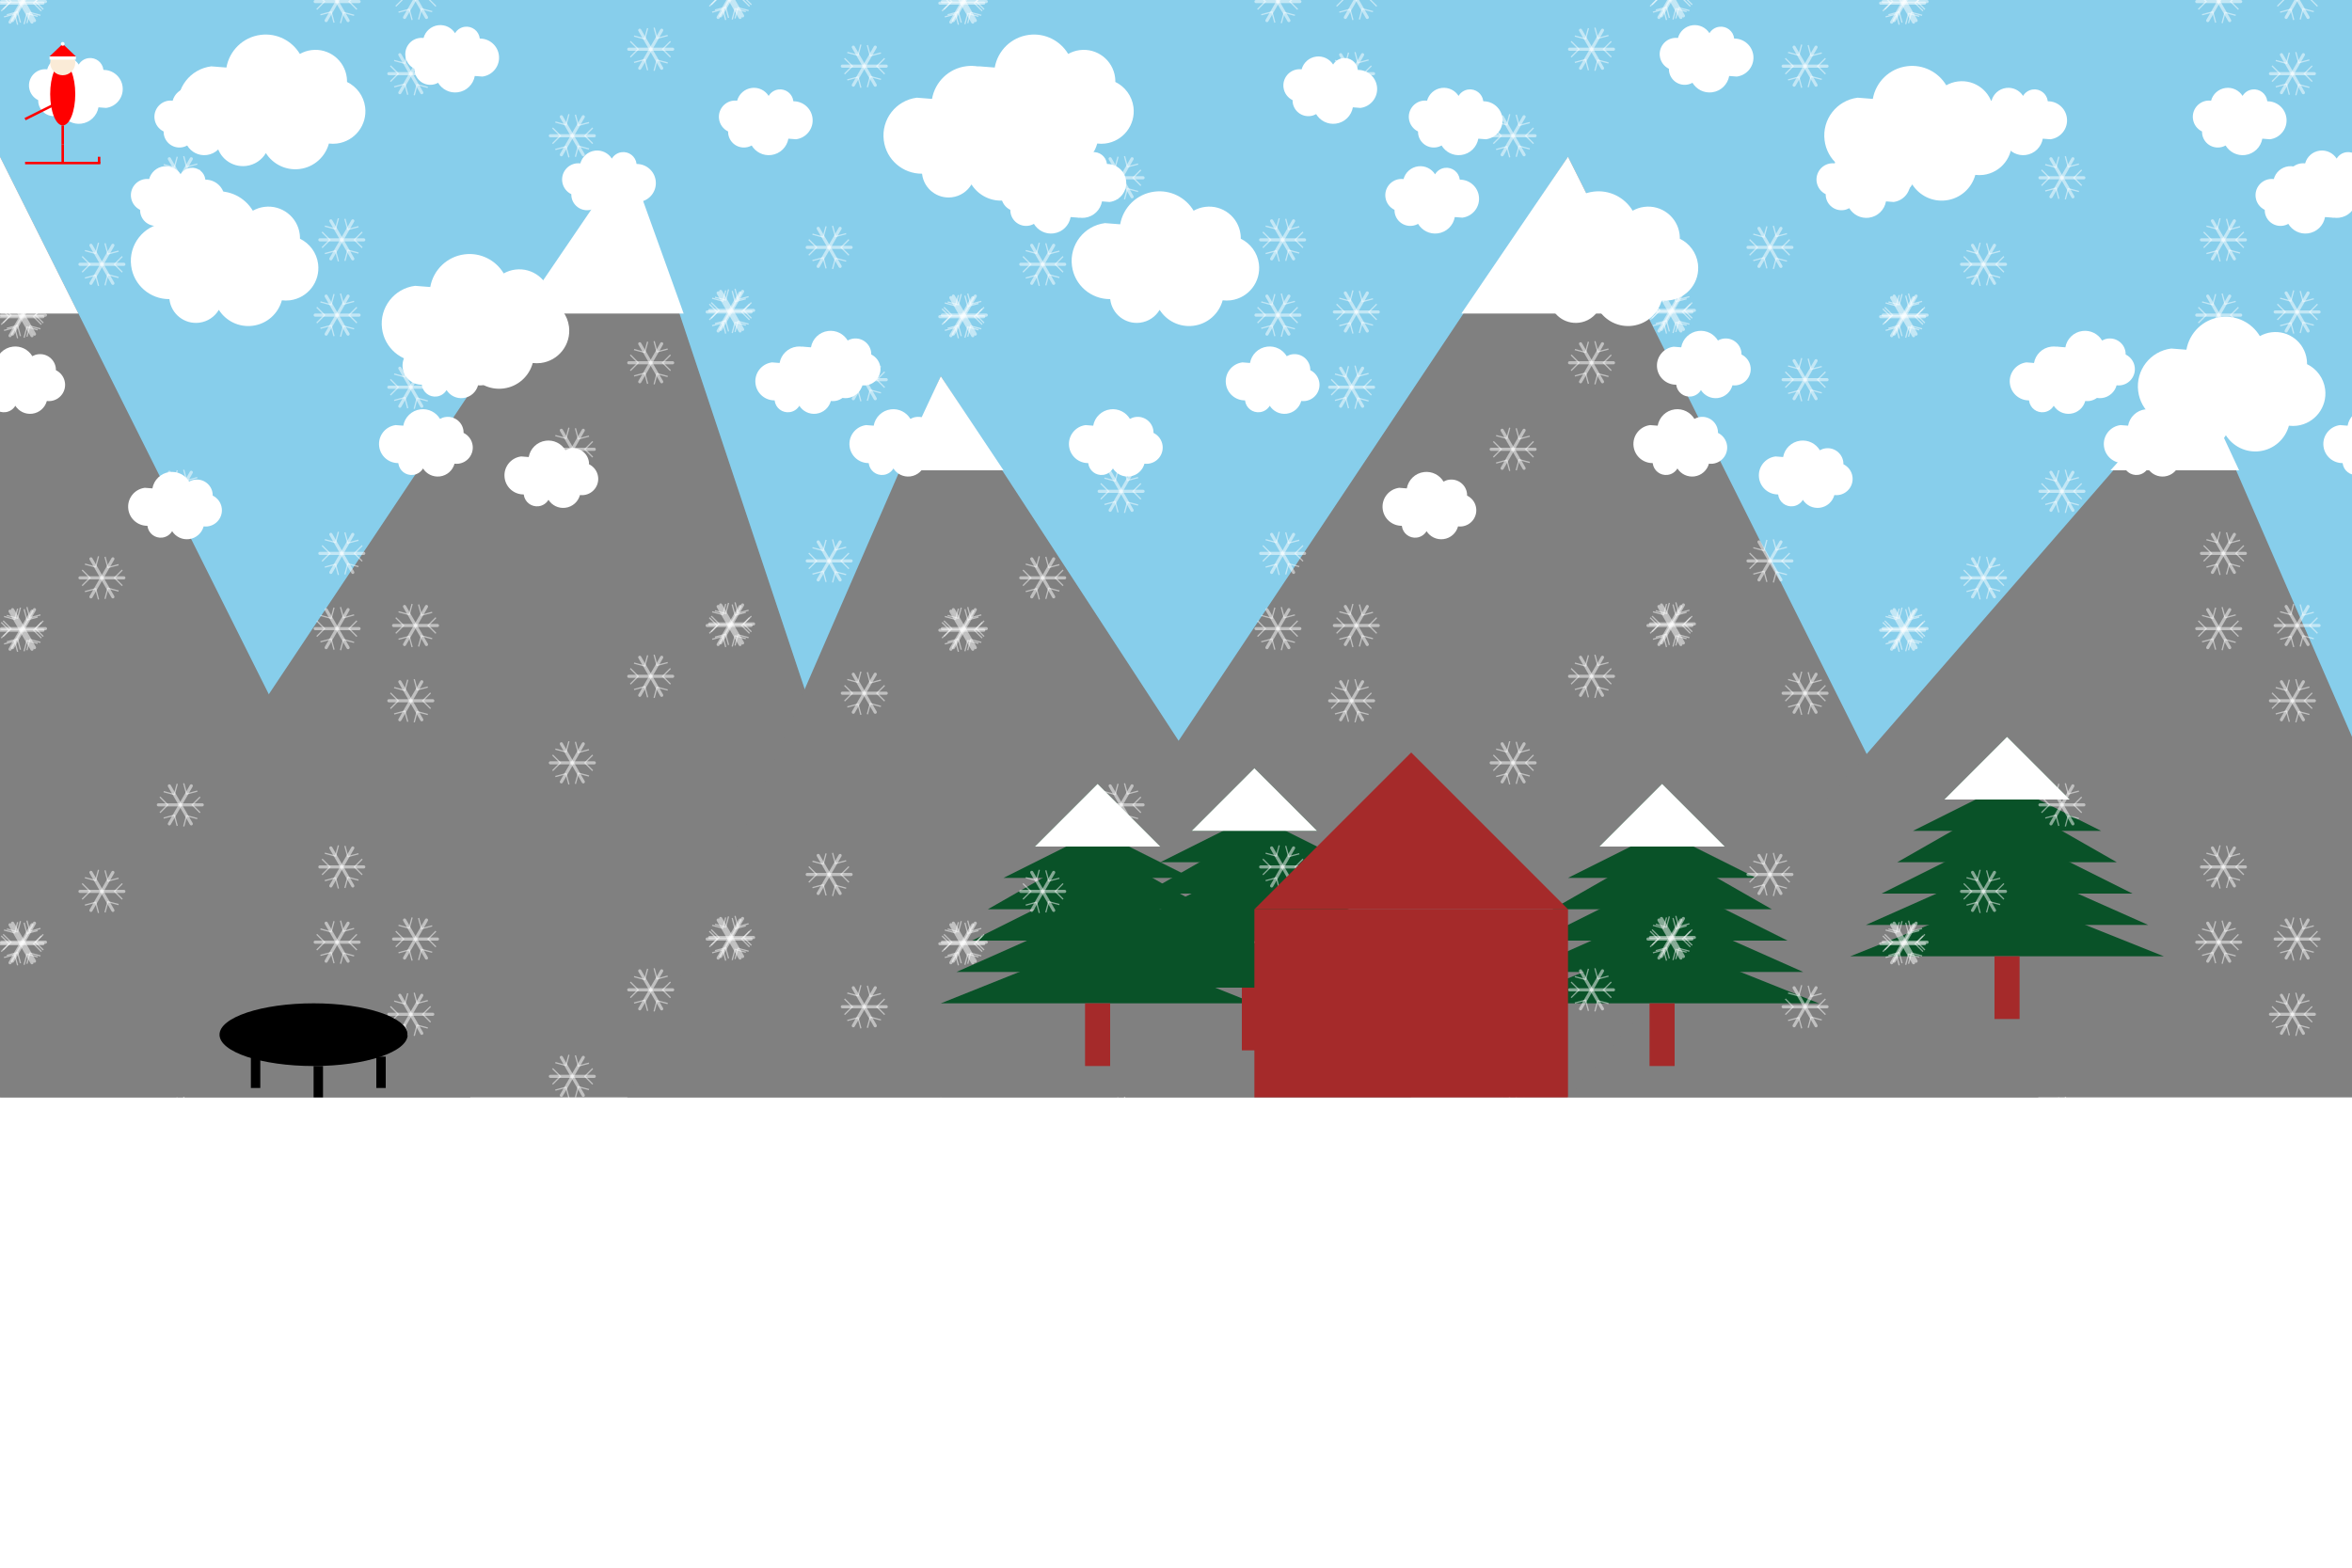
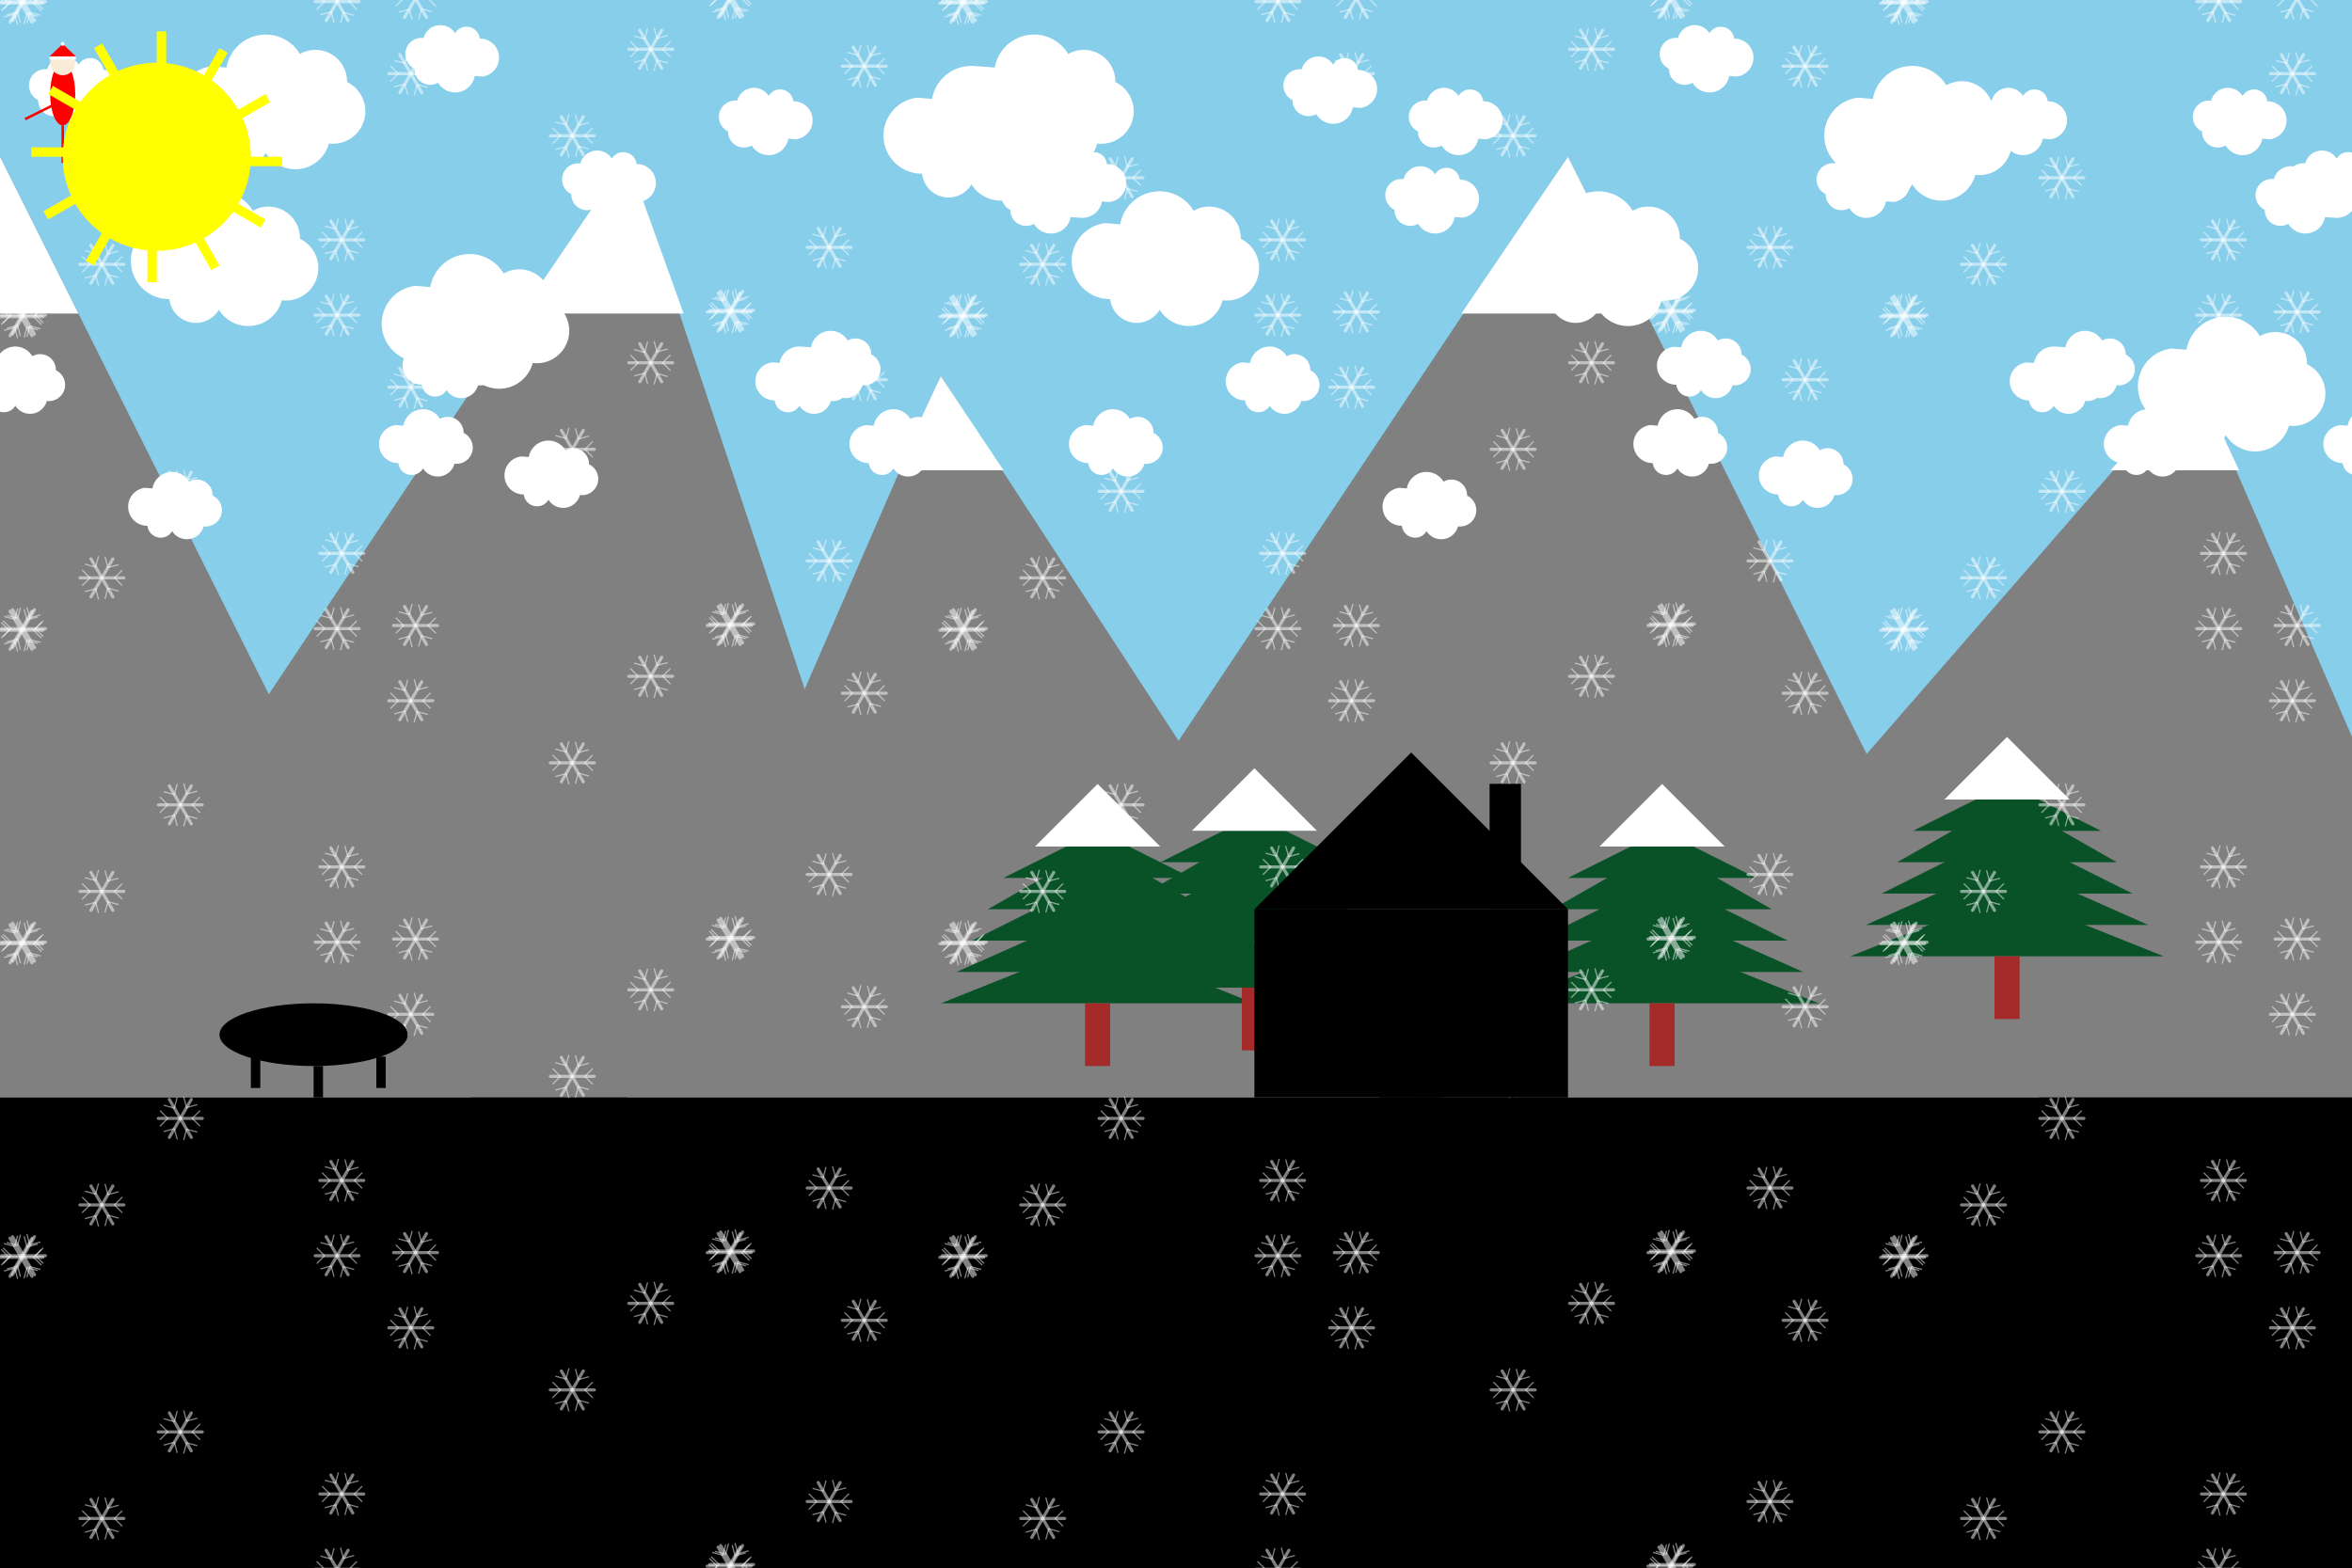
<svg xmlns="http://www.w3.org/2000/svg" xmlns:xlink="http://www.w3.org/1999/xlink" width="750" height="500" viewBox="0 0 750 500">
  <defs>
    <ellipse id="tissueTrampoline" cx="0" cy="0" rx="30" ry="10" />
    <rect id="TrampolineFoot" width="3" height="10" />
    <text id="textTrampoline" opacity=".0" x="0" y="0">Boing !</text>
    <g id="trampoline" transform="translate(100,330)">
      <use xlink:href="#tissueTrampoline" />
      <use xlink:href="#TrampolineFoot" x="0" y="10" />
      <use xlink:href="#TrampolineFoot" x="20" y="7" />
      <use xlink:href="#TrampolineFoot" x="-20" y="7" />
      <use href="#textTrampoline" />
    </g>
    <g id="animationTrampoline">
      <use href="#trampoline" />
-       <animate xlink:href="#textTrampoline" attributeName="opacity" from="0" to="1" dur="1s" begin="3s" />
-       <animate xlink:href="#textTrampoline" attributeName="opacity" from="1" to="0" dur="1s" begin="4s" />
+       <animate xlink:href="#textTrampoline" attributeName="opacity" from="0" to="1" dur="1s" begin="1.5s" />
+       <animate xlink:href="#textTrampoline" attributeName="opacity" from="1" to="0" dur="1s" begin="2.5s" />
    </g>
  </defs>
  <defs>
    <circle id="smoke" cx="0" cy="0" r="0" />
    <g id="explosion" transform="translate(100,100)">
      <use x="0" y="0" xlink:href="#smoke"> </use>
-       <animate xlink:href="#smoke" attributeName="r" from="0px" to="20px" begin="10s" dur="2s" />
-       <animate xlink:href="#smoke" attributeName="r" from="20px" to="0px" begin="12s" dur="2s" />
+       <animate xlink:href="#smoke" attributeName="r" from="0px" to="20px" begin="6s" dur="2s" />
+       <animate xlink:href="#smoke" attributeName="r" from="20px" to="0px" begin="8s" dur="2s" />
    </g>
    <g id="explosion2" transform="translate(120,120)">
      <use x="0" y="0" xlink:href="#smoke"> </use>
-       <animate xlink:href="#smoke" attributeName="r" from="0px" to="20px" begin="10.5s" dur="2s" />
-       <animate xlink:href="#smoke" attributeName="r" from="20px" to="0px" begin="11s" dur="2s" />
+       <animate xlink:href="#smoke" attributeName="r" from="0px" to="20px" begin="6.5s" dur="2s" />
+       <animate xlink:href="#smoke" attributeName="r" from="20px" to="0px" begin="7s" dur="2s" />
    </g>
    <g id="BoomBoomBomm">
      <use x="0" y="0" xlink:href="#explosion" />
      <use x="10" y="10" xlink:href="#explosion" />
      <use x="-10" y="0" xlink:href="#explosion" />
      <use x="-15" y="15" xlink:href="#explosion" />
      <use x="-30" y="-15" xlink:href="#explosion" />
      <use x="-0" y="35" xlink:href="#explosion" />
      <use x="30" y="10" xlink:href="#explosion2" />
      <use x="-30" y="10" xlink:href="#explosion" />
      <use x="30" y="10" xlink:href="#explosion" />
      <use x="20" y="-30" xlink:href="#explosion" />
      <use x="30" y="-20" xlink:href="#explosion" />
-     </g>
-   </defs>
-   <defs>
-     <linearGradient id="DegradeSoleil" x1="0%" y1="0%" x2="100%" y2="0%">
-       <stop offset="0%" style="stop-color:(255,255,0);stop-opacity:1" />
-       <stop offset="100%" style="stop-color:(255,0,0);stop-opacity:1" />
-     </linearGradient>
-     <circle id="Soleil" cx="0" cy="0" r="30" fill="yellow" />
-     <rect id="rayons" width="40" height="3" fill="yellow" transform="translate(50,50)" />
-     <polygon id="montagne1" transform="translate(0,0)" points="100,100 150,300 60,300" fill="grey" />
-     <polygon id="montagne2" transform="translate(0,0)" points="130,100 150,300 60,300" fill="grey" />
-     <rect id="sol" width="750" height="300" fill="green" />
+       <use x="10" y="-30" xlink:href="#explosion" />
+       <use x="-30" y="-20" xlink:href="#explosion" />
+       <use x="30" y="30" xlink:href="#explosion" />
+       <use x="10" y="10" xlink:href="#explosion" />
+       <use x="-40" y="-20" xlink:href="#explosion" />
+       <use x="-40" y="00" xlink:href="#explosion" />
+     </g>
+   </defs>
+   <defs>
+     <defs>
+       <circle id="Sun" cx="0" cy="0" r="30" fill="yellow" />
+       <rect id="SunLight" width="40" height="3" fill="yellow" transform="translate(50,50)" />
+       <g id="UltimateSun">
+         <use href="#Sun" transform="translate(50,50)" />
+         <use href="#SunLight" />
+         <use href="#SunLight" transform="rotate(30 50 50)" />
+         <use href="#SunLight" transform="rotate(60 50 50)" />
+         <use href="#SunLight" transform="rotate(90 50 50)" />
+         <use href="#SunLight" transform="rotate(120 50 50)" />
+         <use href="#SunLight" transform="rotate(150 50 50)" />
+         <use href="#SunLight" transform="rotate(180 50 50)" />
+         <use href="#SunLight" transform="rotate(210 50 50)" />
+         <use href="#SunLight" transform="rotate(240 50 50)" />
+         <use href="#SunLight" transform="rotate(270 50 50)" />
+         <use href="#SunLight" transform="rotate(300 50 50)" />
+         <use href="#SunLight" transform="rotate(330 50 50)" />
+         <animateTransform id="rotateSunLight" attributeName="transform" attributeType="XML" type="rotate" from="0 50 50" to="360 50 50" dur="10s" repeatCount="indefinite" />
+       </g>
+     </defs>
  </defs>
  <defs>
    <g id="mountain" transform="translate(0,0)">
      <g transform="translate(-500,0)">
        <polygon points="200,300 400,0 550,300" fill="grey" />
        <polygon points="366,50 400,0 425,50" fill="white" />
      </g>
      <g transform="translate(0,0)">
        <polygon points="-100,300 100,0 200,300" fill="grey" />
        <polygon points="66,50 100,0 118,50" fill="white" />
      </g>
      <g transform="translate(0,0)">
        <polygon points="100,300 200,70 350,300" fill="grey" />
        <polygon points="186,100 200,70 220,100" fill="white" />
      </g>
      <g transform="translate(0,0)">
        <polygon points="200,300 400,0 550,300" fill="grey" />
        <polygon points="366,50 400,0 425,50" fill="white" />
      </g>
      <g transform="translate(-50,0)">
        <polygon points="450,300 650,70 750,300" fill="grey" />
        <polygon points="623,100 650,70 664,100" fill="white" />
      </g>
    </g>
    <g id="tree" transform="translate(100,100)">
      <g>
        <polygon points="0,120 50,100 100,120" fill="rgb(9,82,40)" />
        <polygon points="5,110 50,90 95,110" fill="rgb(9,82,40)" />
        <polygon points="10,100 50,80 90,100" fill="rgb(9,82,40)" />
        <polygon points="15,90 50,70 85,90" fill="rgb(9,82,40)" />
        <polygon points="20,80 50,65 80,80" fill="rgb(9,82,40)" />
        <polygon points="30,70 50,50 70,70" fill="rgb(9,82,40)" />
        <polygon points="30,70 50,50 70,70" fill="white" />
      </g>
      <g transform="translate(46,120)">
        <rect width="8" height="20" fill="brown" />
      </g>
    </g>
    <g id="snow-branch">
      <rect x="0" y="0" rx="5" ry="5" width="150" height="10" style="fill:white;opacity:0.5" />
      <g transform="translate(10,-20) scale(0.5)">
        <polyline points="0,0 50,50 0,100" style="fill:none;stroke:white;stroke-width:8;opacity:0.5" />
      </g>
      <g transform="translate(138,30) scale(0.5) rotate(180)">
        <polyline points="0,0 50,50 0,100" style="fill:none;stroke:white;stroke-width:8;opacity:0.5" />
      </g>
    </g>
    <g id="snow" transform="translate(0,0)">
      <use xlink:href="#snow-branch" x="0" y="0" />
      <g transform="translate(0,0) rotate(120 75 5)">
        <use xlink:href="#snow-branch" x="0" y="0" />
      </g>
      <g transform="translate(0,0) rotate(240 75 5)">
        <use xlink:href="#snow-branch" x="0" y="0" />
      </g>
    </g>
    <g id="snow-groupe" transform="translate(0,0)">
      <g transform="scale(0.1)">
        <use xlink:href="#snow" x="0" y="0" />
        <use xlink:href="#snow" x="1000" y="1000" />
        <use xlink:href="#snow" x="500" y="562" />
        <use xlink:href="#snow" x="2000" y="152" />
        <use xlink:href="#snow" x="1235" y="230" />
        <use xlink:href="#snow" x="2569" y="784" />
        <use xlink:href="#snow" x="2258" y="985" />
      </g>
    </g>
    <g id="snow-fall" transform="translate(0,0)">
      <g transform="translate(0,0)">
        <use xlink:href="#snow-groupe" x="0" y="0" />
        <use xlink:href="#snow-groupe" x="300" y="0" />
        <use xlink:href="#snow-groupe" x="600" y="0" />
        <use xlink:href="#snow-groupe" x="0" y="100" />
        <use xlink:href="#snow-groupe" x="300" y="100" />
        <use xlink:href="#snow-groupe" x="600" y="100" />
        <use xlink:href="#snow-groupe" x="0" y="200" />
        <use xlink:href="#snow-groupe" x="300" y="200" />
        <use xlink:href="#snow-groupe" x="600" y="200" />
        <use xlink:href="#snow-groupe" x="0" y="300" />
        <use xlink:href="#snow-groupe" x="300" y="300" />
        <use xlink:href="#snow-groupe" x="600" y="300" />
        <use xlink:href="#snow-groupe" x="0" y="400" />
        <use xlink:href="#snow-groupe" x="300" y="400" />
        <use xlink:href="#snow-groupe" x="600" y="400" />
      </g>
    </g>
    <g id="snow-animation-slow" transform="translate(0,0)">
      <g transform="translate(0,0) rotate(180 400 0)">
        <use xlink:href="#snow-fall" x="0" y="-500" />
        <use xlink:href="#snow-fall" x="0" y="0" />
      </g>
      <animateTransform id="snowFallStart" attributeName="transform" type="translate" from="0 0" to="0 500" dur="4s" begin="0s" repeatCount="indefinite" />
    </g>
    <g id="snow-animation-fast" transform="translate(0,0)">
      <g transform="translate(0,0)">
        <use xlink:href="#snow-fall" x="0" y="-500" />
        <use xlink:href="#snow-fall" x="0" y="0" />
      </g>
      <animateTransform id="snowFallStart" attributeName="transform" type="translate" from="0 0" to="0 500" dur="8s" begin="0s" repeatCount="indefinite" />
    </g>
    <g id="sky">
      <rect width="800" height="500" fill="rgb(135 206 235)" />
    </g>
    <g id="cloud" transform="scale(0.2)">
      <path class="cloud" fill="white" d="M61.8,55.8       c-33.4,4.2-57,34.7-52.7,68c3.9,31,30.5,53.5,61,53.2c0,0.3,0.1,0.6,0.1,0.8c3,23.3,24.2,39.7,47.5,36.8       c13.5-1.7,24.8-9.6,31.2-20.5c11.1,17.6,31.8,28.2,53.9,25.4c23-2.9,40.9-19.5,46.6-40.6c4.2,0.5,8.5,0.5,12.8,0       c28.5-3.6,48.6-29.6,45-58c-2.3-18.1-13.7-32.8-28.9-40.2c0-2.4-0.1-4.8-0.4-7.2c-3.5-27.6-28.7-47.1-56.3-43.6       c-6.7,0.8-12.9,3-18.5,6.1c-12.6-21-36.7-33.7-62.5-30.4c-28.3,3.6-49.9,25.3-54.6,52.1" />
    </g>
    <g id="moving-cloud">
      <use xlink:href="#cloud" x="40" y="60" />
      <use xlink:href="#cloud" x="55" y="10" />
      <use xlink:href="#cloud" x="280" y="20" />
      <use xlink:href="#cloud" x="480" y="60" />
      <use xlink:href="#cloud" x="120" y="80" />
      <use xlink:href="#cloud" x="340" y="60" />
      <use xlink:href="#cloud" x="300" y="10" />
      <use xlink:href="#cloud" x="580" y="20" />
      <use xlink:href="#cloud" x="680" y="100" />
    </g>
    <g id="moving-cloud-slow">
      <g transform="translate(0,0)">
        <use xlink:href="#moving-cloud" x="-800" y="0" />
        <use xlink:href="#moving-cloud" x="0" y="0" />
      </g>
      <animateTransform id="cloud-moving-slow" attributeName="transform" type="translate" from="0 0" to="800 0" dur="60s" begin="0s" repeatCount="indefinite" />
    </g>
    <g id="moving-cloud-fast">
      <g transform="translate(0,-20) scale(0.5) rotate(180)">
        <use xlink:href="#moving-cloud" x="-1600" y="0" />
        <use xlink:href="#moving-cloud" x="-800" y="0" />
        <use xlink:href="#moving-cloud" x="0" y="0" />
        <use xlink:href="#moving-cloud" x="800" y="0" />
      </g>
      <g transform="translate(0,0) scale(0.5)">
        <use xlink:href="#moving-cloud" x="-1600" y="0" />
        <use xlink:href="#moving-cloud" x="-800" y="0" />
        <use xlink:href="#moving-cloud" x="0" y="0" />
        <use xlink:href="#moving-cloud" x="800" y="0" />
      </g>
      <animateTransform id="cloud-moving-slow" attributeName="transform" type="translate" from="0 0" to="800 0" dur="120s" begin="0s" repeatCount="indefinite" />
    </g>
    <g id="moving-cloud-fast">

    </g>
    <g id="ski-man" transform="scale(0.2)" opacity="1.0">
      <ellipse id="body" transform="translate(100,150)" cx="0" cy="0" rx="20" ry="50" fill="red" />
      <circle id="head" transform="translate(100,100)" cx="0" cy="0" r="20" fill="antiquewhite" />
      <line id="battons" transform="translate(40,190)" x1="0" y1="0" x2="60" y2="-30" stroke="red" stroke-width="4" />
      <g id="hat">
        <rect id="bottom" transform="translate(79,90)" width="42" height="5" fill="white" />
        <polygon id="middle" transform="translate(100,70)" points="-21,20 21,20, 0,0" fill="red" />
        <circle id="top" transform="translate(100,70)" cx="0" cy="0" r="3" fill="white" />
      </g>
      <g id="legs">
        <g id="leg">
-           <line id="top" transform="translate(100,200)" x1="0" y1="0" x2="0" y2="30" stroke="red" stroke-width="4" />
-           <line id="bottom" transform="translate(100,230)" x1="0" y1="0" x2="0" y2="30" stroke="red" stroke-width="4" />
+           <line id="top" class="bottomCore" transform="translate(100,200)" x1="0" y1="0" x2="0" y2="30" stroke="red" stroke-width="4" />
+           <line id="bottom" class="bottomCore" transform="translate(100,230)" x1="0" y1="0" x2="0" y2="30" stroke="red" stroke-width="4" />
        </g>
        <g id="ski">
-           <line id="ski" transform="translate(40,260)" x1="0" y1="0" x2="120" y2="0" stroke="red" stroke-width="4" />
-           <line id="ski_tip" transform="translate(158,260)" x1="0" y1="0" x2="0" y2="-10" stroke="red" stroke-width="4" />
+           <line id="ski" class="bottomCore" transform="translate(40,260)" x1="0" y1="0" x2="120" y2="0" />
+           <line id="ski_tip" class="bottomCore" transform="translate(158,260)" x1="0" y1="0" x2="0" y2="-10" />
        </g>
      </g>
    </g>
    <g id="FirstAnimation">
      <path id="jump-Line" d="M0 100 L90 270  q 150 -200 350 30" stroke-width="5" fill="none" />
-       <animateMotion id="firstAnimation" xlink:href="#ski-man" rotate="0" fill="freeze" calcMode="paced" begin="0s" dur="10s">
+       <animateMotion id="firstAnimation" xlink:href="#ski-man" rotate="0" fill="freeze" calcMode="paced" begin="0s" dur="6s">
        <mpath xlink:href="#jump-Line" />
      </animateMotion>
    </g>
    <g id="SecondAnimation">
      <path id="Explosionjump-Line" d="M440 300 L600 100 " stroke-width="5" fill="none" />
      <animateMotion id="secondAnimation" xlink:href="#ski-man" rotate="0" fill="freeze" calcMode="paced" begin="firstAnimation.end" dur="3s">
        <mpath xlink:href="#Explosionjump-Line" />
      </animateMotion>
      <animateTransform attributeName="transform" xlink:href="#ski-man" type="scale" from="0.2 0.2" to="0 0" begin="firstAnimation.end" dur="4s" />
      <animate xlink:href="#ski-man" attributeName="opacity" from="1" to="0" begin="secondAnimation.end-1" dur="1s" fill="freeze" />
    </g>
    <g id="AnimationSkiMan">
      <use xlink:href="#ski-man" />
    </g>
    <g id="background">
      <use xlink:href="#sky" x="0" y="0" />
      <g transform="translate(0,300)">
-         <rect width="800" height="205" fill="white" />
+         <rect id="ground" width="800" height="205" />
      </g>
      <use xlink:href="#mountain" x="100" y="50" />
      <g transform="translate(200,0)">
        <use xlink:href="#tree" x="0" y="100" />
        <use xlink:href="#tree" x="50" y="95" />
        <use xlink:href="#tree" x="180" y="100" />
        <use xlink:href="#tree" x="290" y="85" />
      </g>
    </g>
  </defs>
  <defs>
-     <rect id="basement" width="100" height="60" fill="brown" />
-     <polygon id="roof" points="400,390 450,340 500,390" fill="brown" />
-   </defs>
-   <g>
-     <use href="#Soleil" transform="translate(50,50)" />
-     <use href="#rayons" />
-     <use href="#rayons" transform="rotate(30 50 50)" />
-     <use href="#rayons" transform="rotate(60 50 50)" />
-     <use href="#rayons" transform="rotate(90 50 50)" />
-     <use href="#rayons" transform="rotate(120 50 50)" />
-     <use href="#rayons" transform="rotate(150 50 50)" />
-     <use href="#rayons" transform="rotate(180 50 50)" />
-     <use href="#rayons" transform="rotate(210 50 50)" />
-     <use href="#rayons" transform="rotate(240 50 50)" />
-     <use href="#rayons" transform="rotate(270 50 50)" />
-     <use href="#rayons" transform="rotate(300 50 50)" />
-     <use href="#rayons" transform="rotate(330 50 50)" />
-     <animateTransform id="rotationRayons" attributeName="transform" attributeType="XML" type="rotate" from="0 50 50" to="360 50 50" dur="10s" repeatCount="indefinite" />
-   </g>
+     <g id="cloudChimney" transform="scale(0.1)" opacity="0">
+       <path id="DrawcloudChimney" class="cloud" d="M61.8,55.8       c-33.4,4.2-57,34.7-52.7,68c3.9,31,30.5,53.5,61,53.2c0,0.3,0.1,0.6,0.1,0.8c3,23.3,24.2,39.7,47.5,36.8       c13.5-1.7,24.8-9.6,31.2-20.5c11.1,17.6,31.8,28.2,53.9,25.4c23-2.9,40.9-19.5,46.6-40.6c4.2,0.5,8.5,0.5,12.8,0       c28.5-3.6,48.6-29.6,45-58c-2.3-18.1-13.7-32.8-28.9-40.2c0-2.4-0.1-4.8-0.4-7.2c-3.5-27.6-28.7-47.1-56.3-43.6       c-6.7,0.8-12.9,3-18.5,6.1c-12.6-21-36.7-33.7-62.5-30.4c-28.3,3.6-49.9,25.3-54.6,52.1" />
+     </g>
+     <g id="smokeAfterExplosion" transform="scale(0.1)" opacity="0">
+       <path id="DrawcloudChimney" class="cloud" d="M61.8,55.8       c-33.4,4.2-57,34.7-52.7,68c3.9,31,30.5,53.5,61,53.2c0,0.3,0.1,0.6,0.1,0.8c3,23.3,24.2,39.7,47.5,36.8       c13.5-1.7,24.8-9.6,31.2-20.5c11.1,17.6,31.8,28.2,53.9,25.4c23-2.9,40.9-19.5,46.6-40.6c4.2,0.5,8.5,0.5,12.8,0       c28.5-3.6,48.6-29.6,45-58c-2.3-18.1-13.7-32.8-28.9-40.2c0-2.4-0.1-4.8-0.4-7.2c-3.5-27.6-28.7-47.1-56.3-43.6       c-6.7,0.8-12.9,3-18.5,6.1c-12.6-21-36.7-33.7-62.5-30.4c-28.3,3.6-49.9,25.3-54.6,52.1" />
+     </g>
+     <g id="moving-cloudChimney-slow">
+       <g transform="translate(0,0)">
+         <use xlink:href="#cloudChimney" x="0" y="0" />
+       </g>
+       <animateTransform id="cloud-moving-slow" attributeName="transform" type="translate" from="0 0" to="0 -30" dur="3s" begin="0s" repeatCount="indefinite" />
+       <animate xlink:href="#cloudChimney" attributeName="opacity" from="1" to="0" begin="0s" dur="3s" repeatCount="indefinite" />
+     </g>
+     <g id="moving-AfterExplosion">
+       <g transform="translate(0,0)">
+         <use xlink:href="#smokeAfterExplosion" x="-30" y="70" />
+         <use xlink:href="#smokeAfterExplosion" x="-90" y="80" />
+         <use xlink:href="#smokeAfterExplosion" x="-60" y="80" />
+         <use xlink:href="#smokeAfterExplosion" x="-10" y="80" />
+         <use xlink:href="#smokeAfterExplosion" x="30" y="90" />
+       </g>
+       <animateTransform id="cloudExplosion" attributeName="transform" type="translate" from="0 0" to="0 -30" dur="3s" begin="10s" repeatCount="indefinite" />
+       <animate xlink:href="#smokeAfterExplosion" attributeName="opacity" from="1" to="0" begin="10s" dur="3s" repeatCount="indefinite" />
+     </g>
+     <rect id="basement" width="100" height="60" />
+     <polygon id="roof" points="400,390 450,340 500,390" />
+     <rect id="door" width="20" height="30" />
+     <rect id="windowsCenter" width="20" height="20" />
+     <rect id="chimney" width="10" height="30" />
+     <g id="windows">
+       <use href="#windowsCenter" />
+       <line x1="0" y1="10" x2="20" y2="10" stroke="black" />
+       <line x1="10" y1="0" x2="10" y2="20" stroke="black" />
+     </g>
+     <g id="house" opacity="1.0">
+       <use href="#chimney" transform="translate(475,250)" />
+       <use href="#basement" transform="translate(400,290)" />
+       <use href="#roof" transform="translate(0,-100)" />
+       <use href="#door" transform="translate(440,320)" />
+       <use href="#windows" transform="translate(410,290)" />
+       <use href="#windows" transform="translate(475,290)" />
+       <use href="#moving-cloudChimney-slow" transform="translate(465,230)" />
+     </g>
+     <rect opacity=".0" id="debris" width="10px" height="60px" />
+     <g id="animationHouseDestroyed">
+       <animate id="animationhouse2" xlink:href="#debris" attributeName="opacity" from="0" to="1" begin="animationHouse1.end" dur="3s" fill="freeze" />
+       <animate id="animationHouse1" xlink:href="#house" attributeName="opacity" from="1" to="0" begin="6.5s" dur="0.1s" fill="freeze" />
+     </g>
+   </defs>
  <use xlink:href="#background" x="0" y="0" />
  <use xlink:href="#snow-animation-fast" x="0" y="0" />
  <use xlink:href="#snow-animation-slow" x="40" y="0" />
  <use xlink:href="#moving-cloud-slow" x="0" y="0" />
  <use xlink:href="#moving-cloud-fast" x="100" y="100" />
-   <use href="#basement" transform="translate(400,290)" />
-   <use href="#roof" transform="translate(0,-100)" />
+   <use href="#house" />
+   <use href="#debris" transform="translate(440 340) rotate(85)" />
+   <use href="#debris" transform="translate(460 350) rotate(-85)" />
+   <use href="#debris" transform="translate(450 290) rotate(10)" />
  <use x="350" y="200" xlink:href="#BoomBoomBomm" />
  <use href="#AnimationSkiMan" />
  <use href="#animationTrampoline" />
+   <use href="#UltimateSun" />
+   <use href="#animationHouseDestroyed" />
+   <use href="#moving-AfterExplosion" transform="translate(465,230)" />
</svg>
